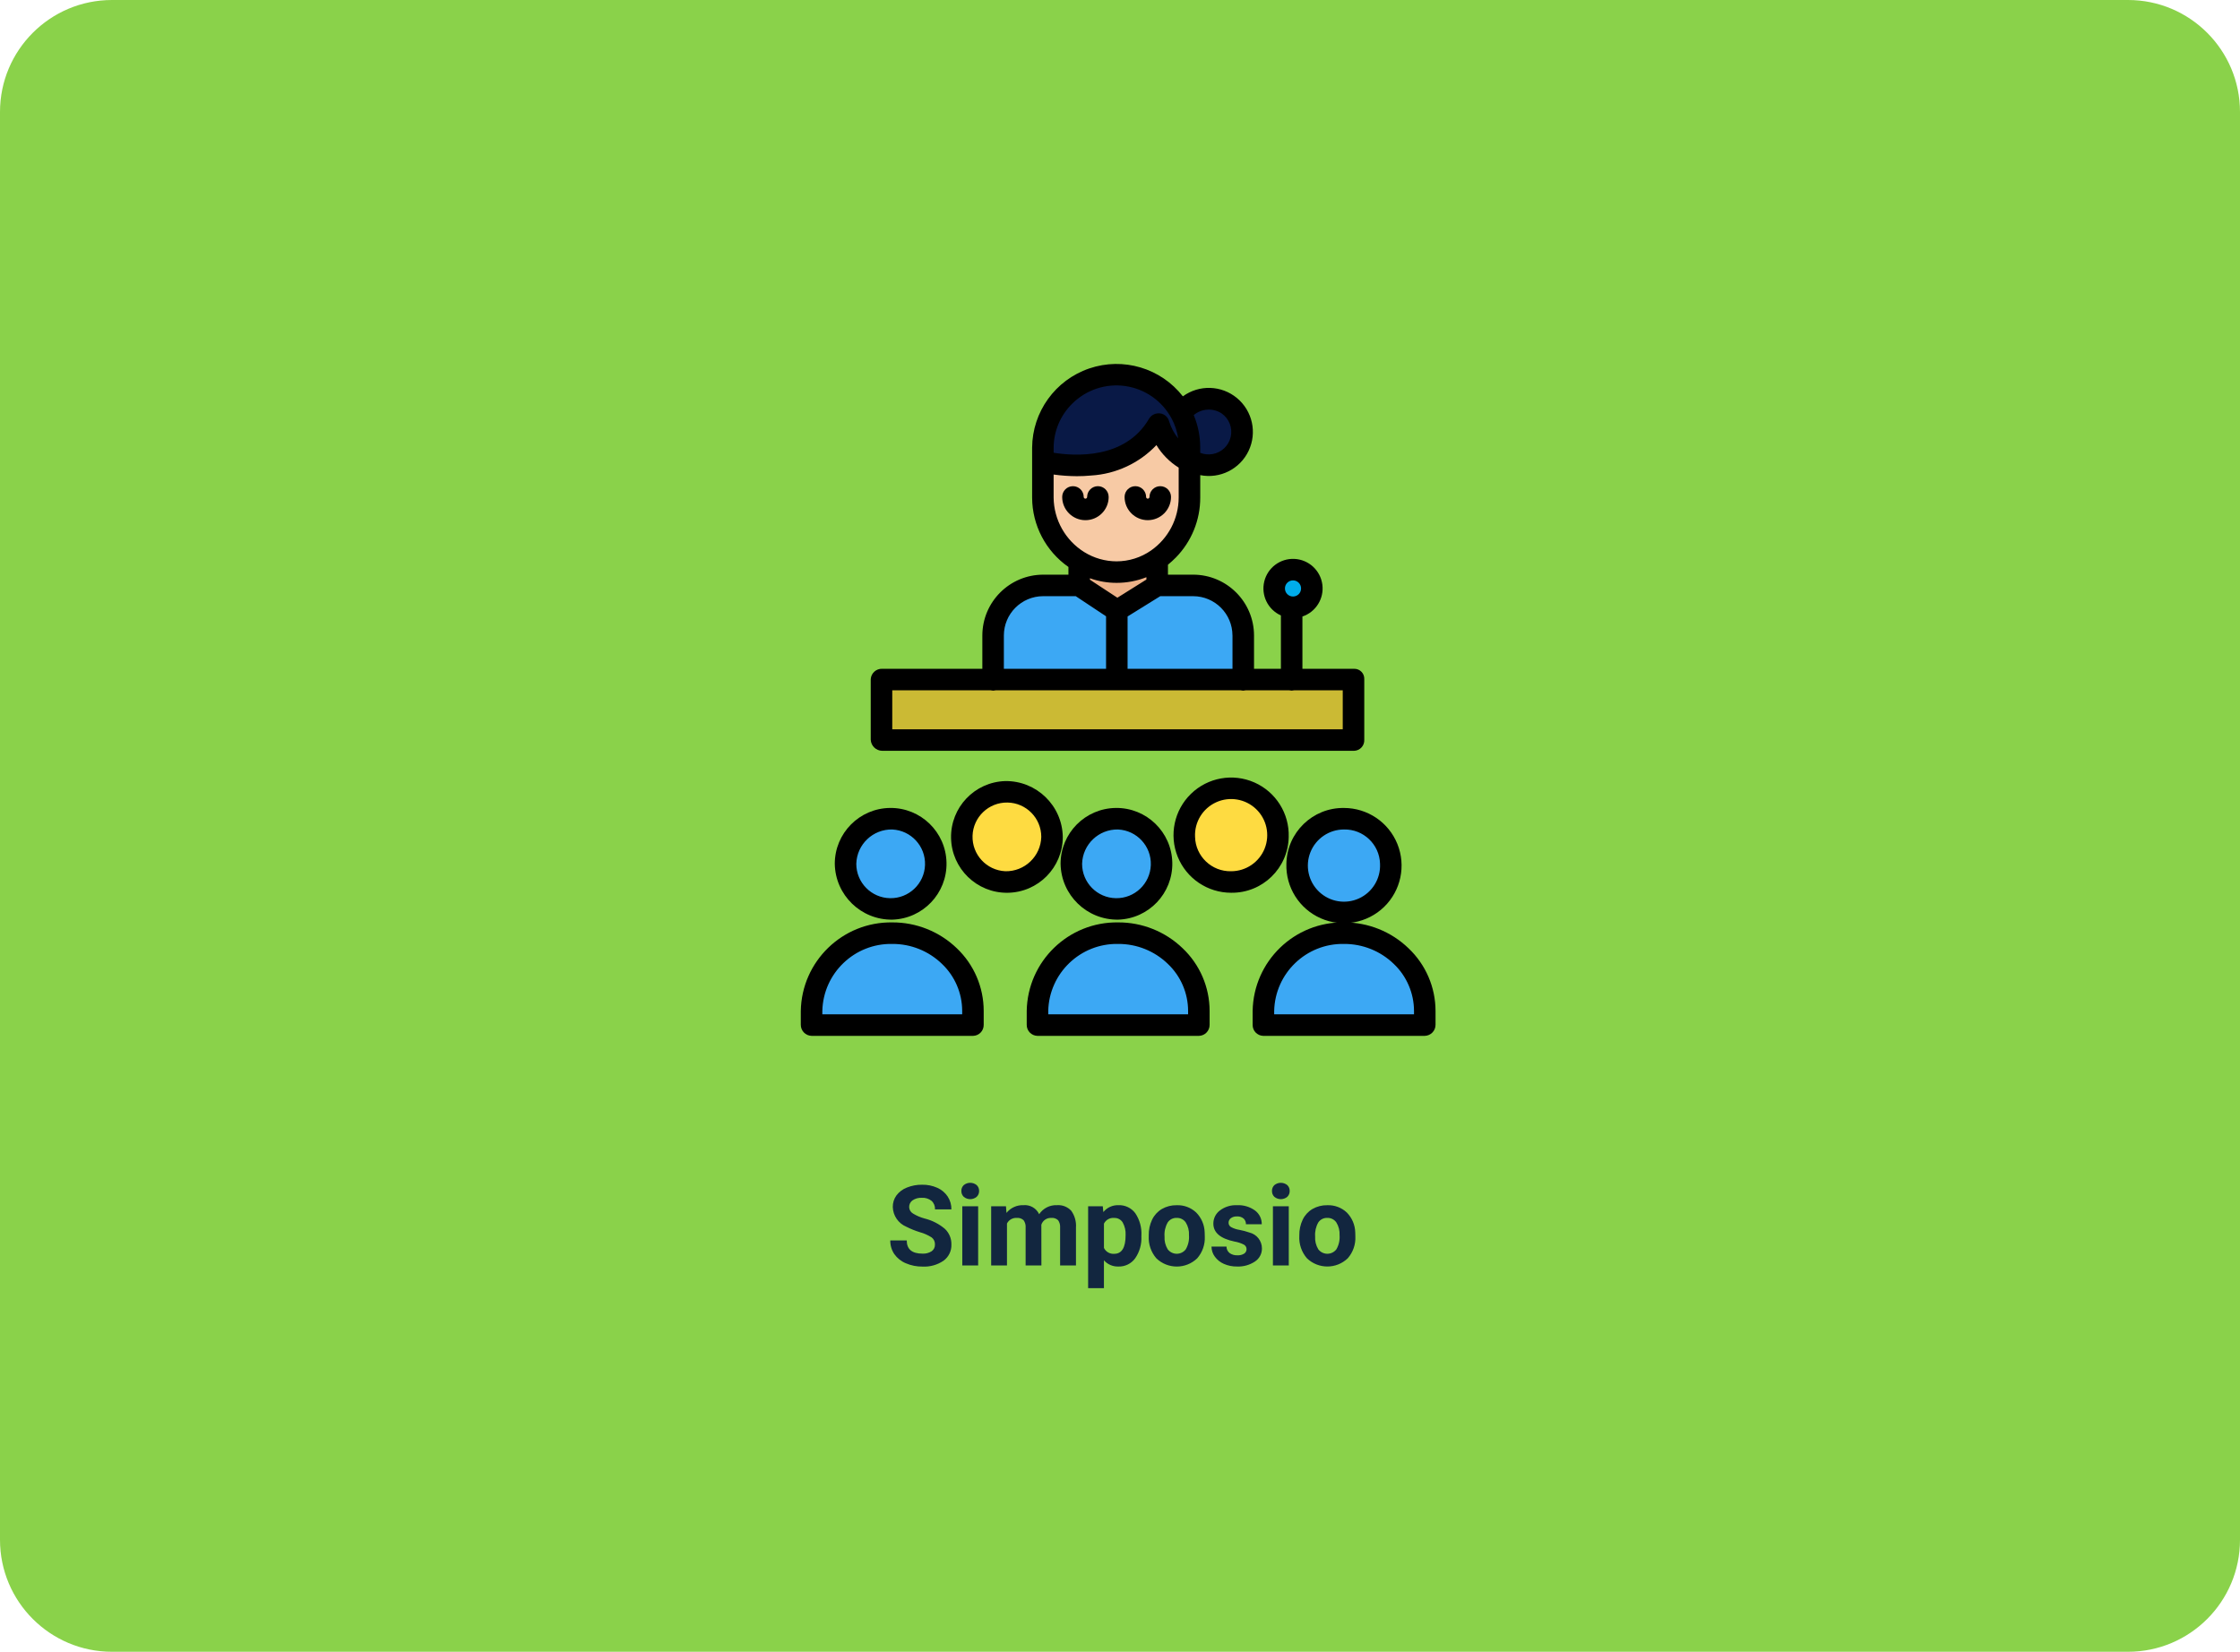
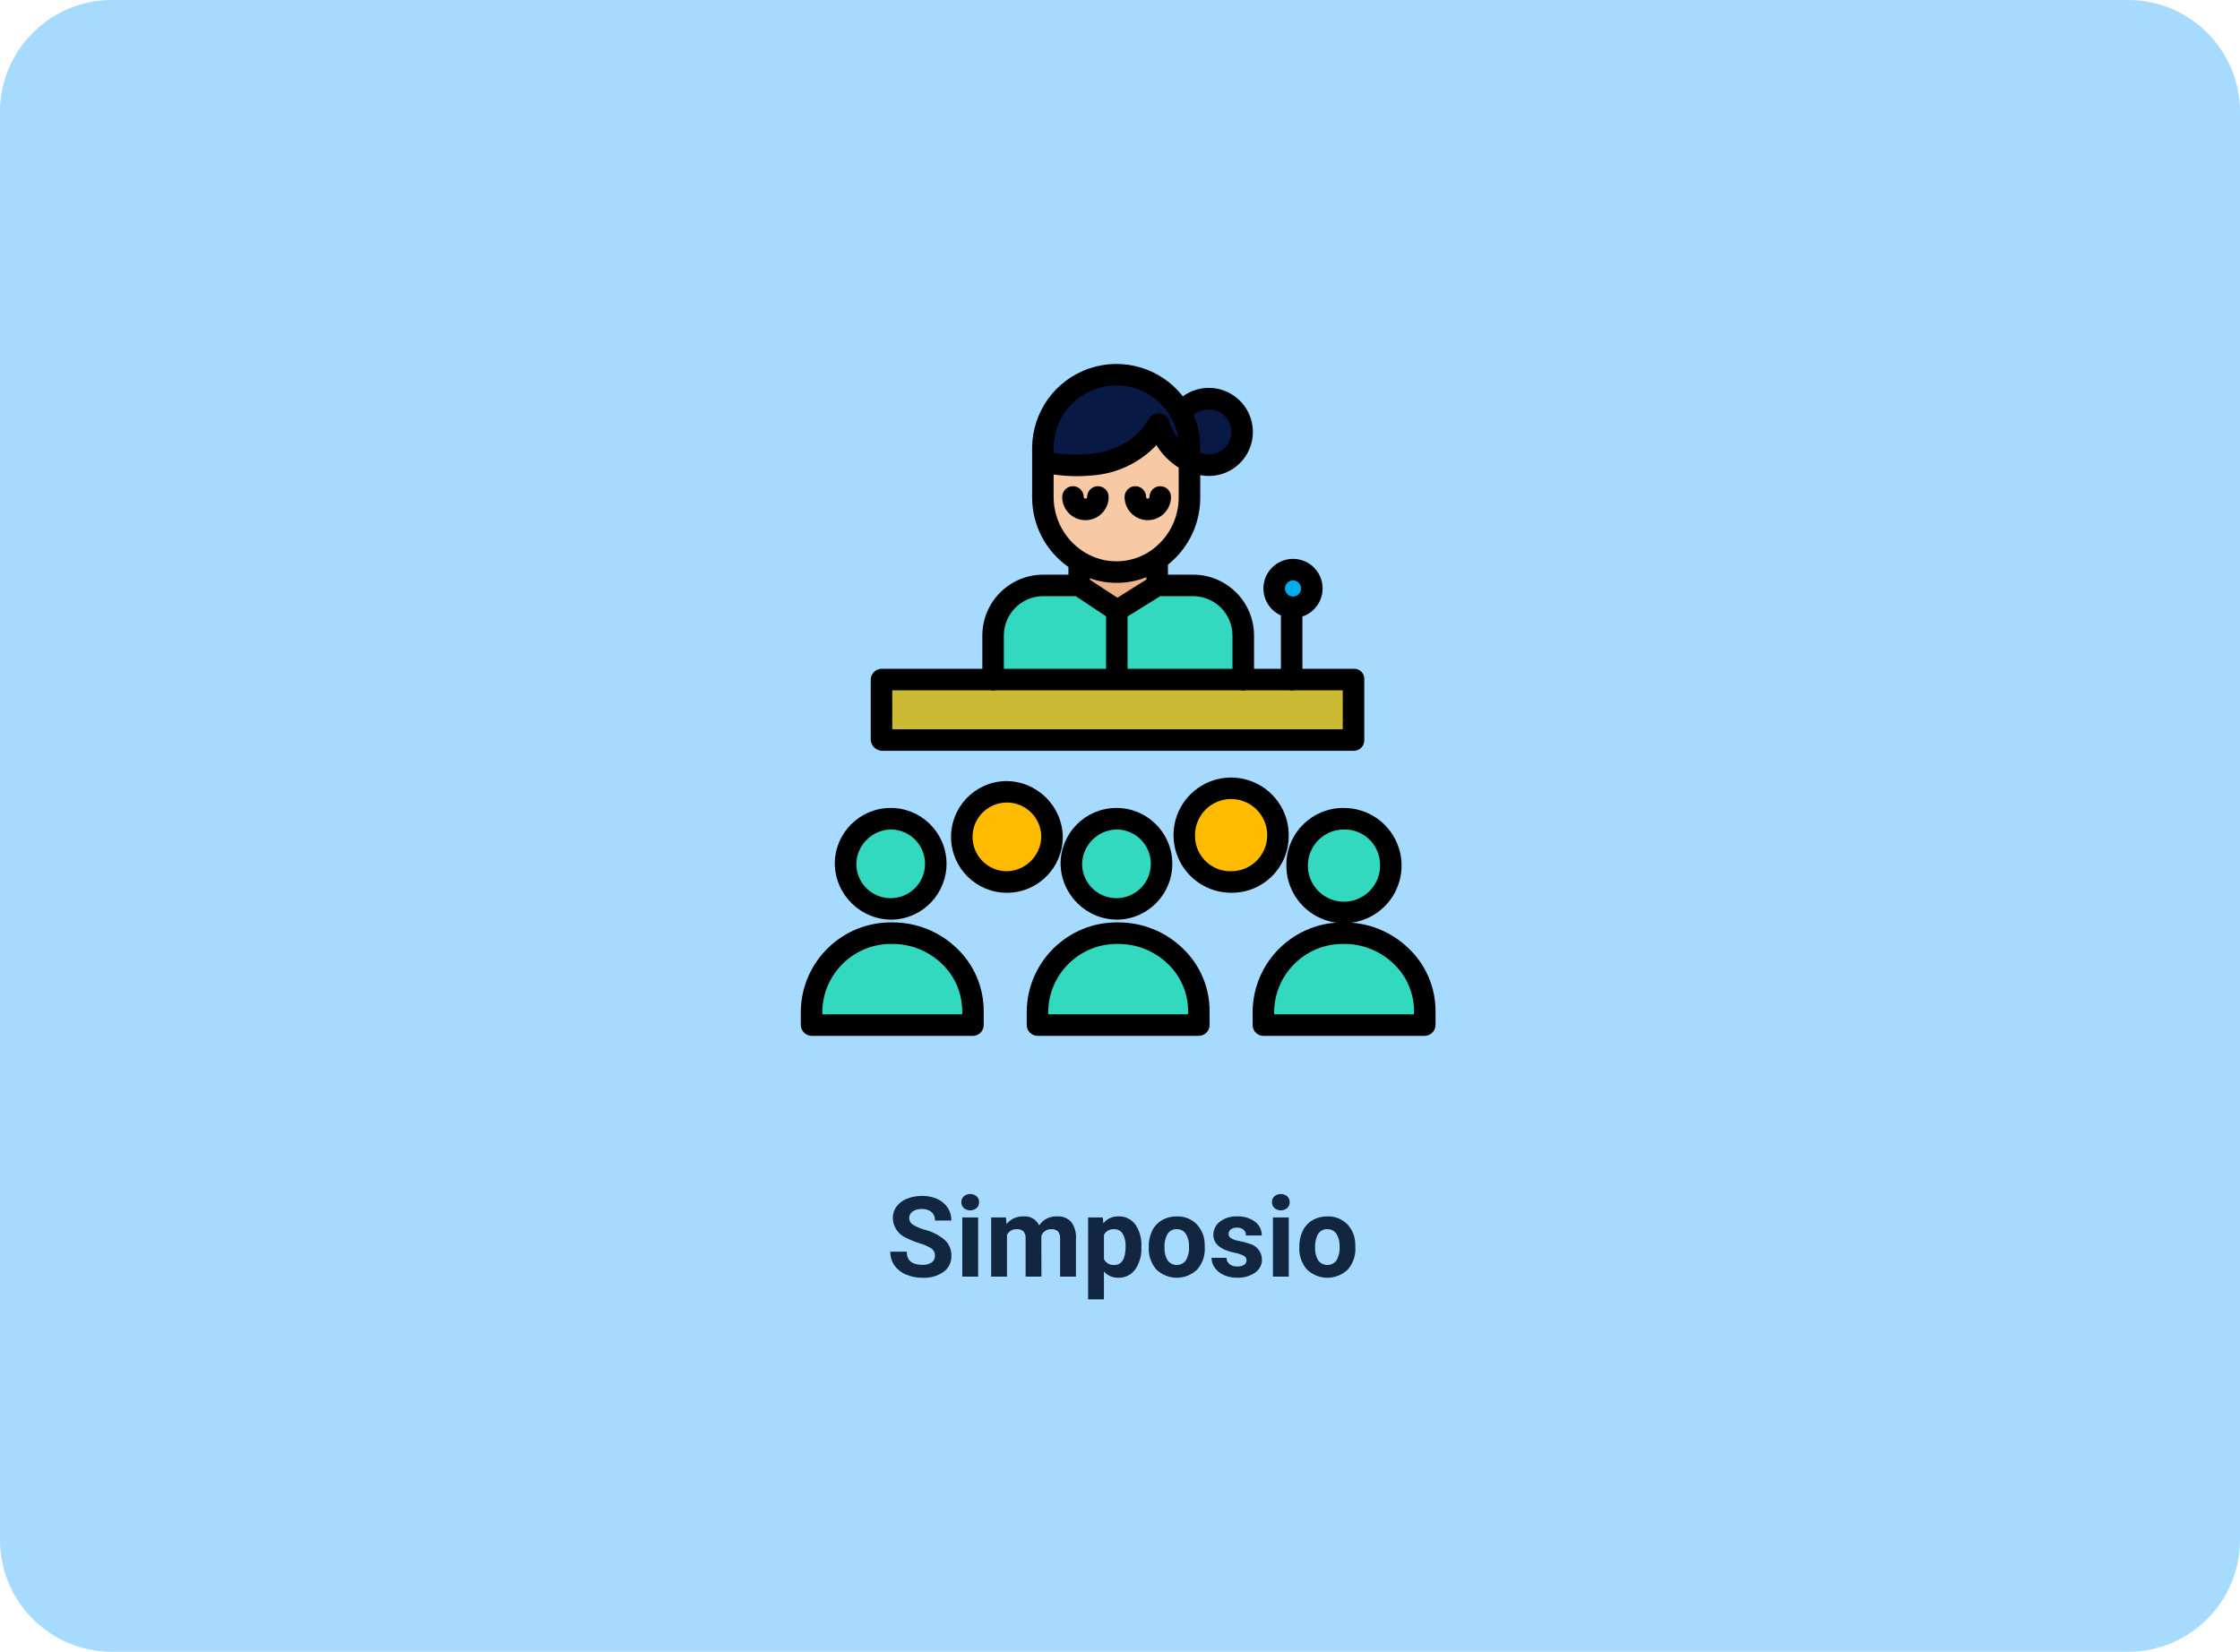
<svg xmlns="http://www.w3.org/2000/svg" width="400" height="295" viewBox="0 0 400 295">
-   <g id="Grupo_89152" data-name="Grupo 89152" transform="translate(-179.668 -3753)">
-     <path id="Trazado_151535" data-name="Trazado 151535" d="M20,0H380a20,20,0,0,1,20,20V275a20,20,0,0,1-20,20H20A20,20,0,0,1,0,275V20A20,20,0,0,1,20,0Z" transform="translate(179.668 3753)" fill="#8ad24a" />
-     <path id="Trazado_151548" data-name="Trazado 151548" d="M81.955,15.27A1.5,1.5,0,0,0,81.369,14a7.685,7.685,0,0,0-2.109-.937,14.953,14.953,0,0,1-2.412-.972,3.941,3.941,0,0,1-2.422-3.525A3.434,3.434,0,0,1,75.075,6.5,4.236,4.236,0,0,1,76.94,5.094a7.02,7.02,0,0,1,2.729-.508,6.39,6.39,0,0,1,2.715.552A4.323,4.323,0,0,1,84.235,6.7a4.076,4.076,0,0,1,.659,2.285h-2.93a1.917,1.917,0,0,0-.615-1.519,2.529,2.529,0,0,0-1.729-.542,2.7,2.7,0,0,0-1.67.454,1.432,1.432,0,0,0-.6,1.2,1.372,1.372,0,0,0,.7,1.162,7.889,7.889,0,0,0,2.056.879,8.882,8.882,0,0,1,3.643,1.865,3.715,3.715,0,0,1,1.143,2.773,3.422,3.422,0,0,1-1.4,2.9,6.113,6.113,0,0,1-3.76,1.05,7.26,7.26,0,0,1-2.988-.6,4.729,4.729,0,0,1-2.056-1.646,4.214,4.214,0,0,1-.708-2.422h2.939q0,2.354,2.813,2.354a2.736,2.736,0,0,0,1.631-.425A1.382,1.382,0,0,0,81.955,15.27ZM89.67,19H86.838V8.434H89.67Zm-3-13.3A1.39,1.39,0,0,1,87.1,4.654a1.831,1.831,0,0,1,2.31,0,1.382,1.382,0,0,1,.43,1.045A1.386,1.386,0,0,1,89.4,6.754a1.81,1.81,0,0,1-2.295,0A1.386,1.386,0,0,1,86.672,5.7Zm7.969,2.734.088,1.182a3.713,3.713,0,0,1,3.037-1.377,2.818,2.818,0,0,1,2.8,1.611,3.628,3.628,0,0,1,3.174-1.611,3.152,3.152,0,0,1,2.559,1,4.6,4.6,0,0,1,.84,3.013V19h-2.832V12.246a2.02,2.02,0,0,0-.352-1.316,1.556,1.556,0,0,0-1.24-.416,1.762,1.762,0,0,0-1.758,1.214l.01,7.273H98.146V12.256a2,2,0,0,0-.361-1.331,1.571,1.571,0,0,0-1.23-.411,1.828,1.828,0,0,0-1.738,1V19H91.994V8.434Zm24.18,5.381a6.337,6.337,0,0,1-1.108,3.911,3.554,3.554,0,0,1-2.993,1.47,3.292,3.292,0,0,1-2.588-1.113v4.98h-2.822V8.434h2.617l.1,1.035a3.317,3.317,0,0,1,2.676-1.23,3.578,3.578,0,0,1,3.037,1.445,6.509,6.509,0,0,1,1.084,3.984ZM116,13.6a4.182,4.182,0,0,0-.522-2.282,1.7,1.7,0,0,0-1.519-.8,1.847,1.847,0,0,0-1.826,1.019v4.339a1.879,1.879,0,0,0,1.846,1.048Q116,16.92,116,13.6Zm4.131.02a6.266,6.266,0,0,1,.605-2.8,4.432,4.432,0,0,1,1.743-1.9,5.086,5.086,0,0,1,2.642-.674,4.812,4.812,0,0,1,3.491,1.309,5.252,5.252,0,0,1,1.509,3.555l.02.723a5.523,5.523,0,0,1-1.357,3.9,5.261,5.261,0,0,1-7.29,0,5.62,5.62,0,0,1-1.362-3.984Zm2.822.2a3.95,3.95,0,0,0,.566,2.3,2.035,2.035,0,0,0,3.223.01,4.322,4.322,0,0,0,.576-2.518,3.91,3.91,0,0,0-.576-2.289,1.873,1.873,0,0,0-1.621-.812,1.842,1.842,0,0,0-1.6.807A4.395,4.395,0,0,0,122.951,13.819ZM137.6,16.08a.909.909,0,0,0-.513-.815,5.824,5.824,0,0,0-1.646-.532q-3.77-.791-3.77-3.2a2.9,2.9,0,0,1,1.167-2.349,4.708,4.708,0,0,1,3.052-.942,5.067,5.067,0,0,1,3.218.947,2.985,2.985,0,0,1,1.206,2.461h-2.822a1.366,1.366,0,0,0-.391-1,1.653,1.653,0,0,0-1.221-.4,1.689,1.689,0,0,0-1.1.322,1.017,1.017,0,0,0-.391.82.87.87,0,0,0,.444.757,4.571,4.571,0,0,0,1.5.5,12.244,12.244,0,0,1,1.777.474,2.92,2.92,0,0,1,2.236,2.842A2.756,2.756,0,0,1,139.1,18.3a5.35,5.35,0,0,1-3.2.894,5.588,5.588,0,0,1-2.358-.474,3.957,3.957,0,0,1-1.616-1.3,3.018,3.018,0,0,1-.586-1.782h2.676a1.473,1.473,0,0,0,.557,1.152,2.208,2.208,0,0,0,1.387.4,2.044,2.044,0,0,0,1.226-.308A.957.957,0,0,0,137.6,16.08ZM145.139,19h-2.832V8.434h2.832Zm-3-13.3a1.39,1.39,0,0,1,.425-1.045,1.831,1.831,0,0,1,2.31,0A1.382,1.382,0,0,1,145.3,5.7a1.386,1.386,0,0,1-.435,1.055,1.81,1.81,0,0,1-2.295,0A1.386,1.386,0,0,1,142.141,5.7Zm4.883,7.92a6.267,6.267,0,0,1,.605-2.8,4.432,4.432,0,0,1,1.743-1.9,5.086,5.086,0,0,1,2.642-.674A4.812,4.812,0,0,1,155.5,9.547a5.252,5.252,0,0,1,1.509,3.555l.02.723a5.523,5.523,0,0,1-1.357,3.9,5.261,5.261,0,0,1-7.29,0,5.62,5.62,0,0,1-1.362-3.984Zm2.822.2a3.95,3.95,0,0,0,.566,2.3,2.035,2.035,0,0,0,3.223.01,4.322,4.322,0,0,0,.576-2.518,3.91,3.91,0,0,0-.576-2.289,1.873,1.873,0,0,0-1.621-.812,1.842,1.842,0,0,0-1.6.807A4.395,4.395,0,0,0,149.846,13.819Z" transform="translate(264.668 3960)" fill="#12263f" />
+   <g id="Grupo_96857" data-name="Grupo 96857" transform="translate(-179.668 -3753)">
+     <path id="Trazado_155918" data-name="Trazado 155918" d="M20,0H380a20,20,0,0,1,20,20V275a20,20,0,0,1-20,20H20A20,20,0,0,1,0,275V20A20,20,0,0,1,20,0Z" transform="translate(179.668 3753)" fill="#a6daff" />
+     <path id="Trazado_155923" data-name="Trazado 155923" d="M81.955,17.27A1.5,1.5,0,0,0,81.369,16a7.685,7.685,0,0,0-2.109-.937,14.953,14.953,0,0,1-2.412-.972,3.941,3.941,0,0,1-2.422-3.525A3.434,3.434,0,0,1,75.075,8.5,4.236,4.236,0,0,1,76.94,7.094a7.02,7.02,0,0,1,2.729-.508,6.39,6.39,0,0,1,2.715.552A4.323,4.323,0,0,1,84.235,8.7a4.076,4.076,0,0,1,.659,2.285h-2.93a1.917,1.917,0,0,0-.615-1.519,2.529,2.529,0,0,0-1.729-.542,2.7,2.7,0,0,0-1.67.454,1.432,1.432,0,0,0-.6,1.2,1.372,1.372,0,0,0,.7,1.162,7.889,7.889,0,0,0,2.056.879,8.882,8.882,0,0,1,3.643,1.865,3.715,3.715,0,0,1,1.143,2.773,3.422,3.422,0,0,1-1.4,2.9,6.113,6.113,0,0,1-3.76,1.05,7.26,7.26,0,0,1-2.988-.6,4.729,4.729,0,0,1-2.056-1.646,4.214,4.214,0,0,1-.708-2.422h2.939q0,2.354,2.813,2.354a2.736,2.736,0,0,0,1.631-.425A1.382,1.382,0,0,0,81.955,17.27ZM89.67,21H86.838V10.434H89.67Zm-3-13.3A1.39,1.39,0,0,1,87.1,6.654a1.831,1.831,0,0,1,2.31,0,1.382,1.382,0,0,1,.43,1.045A1.386,1.386,0,0,1,89.4,8.754a1.81,1.81,0,0,1-2.295,0A1.386,1.386,0,0,1,86.672,7.7Zm7.969,2.734.088,1.182a3.713,3.713,0,0,1,3.037-1.377,2.818,2.818,0,0,1,2.8,1.611,3.628,3.628,0,0,1,3.174-1.611,3.152,3.152,0,0,1,2.559,1,4.6,4.6,0,0,1,.84,3.013V21h-2.832V14.262a2.012,2.012,0,0,0-.352-1.313,1.558,1.558,0,0,0-1.24-.415,1.762,1.762,0,0,0-1.758,1.211l.01,7.256H98.146V14.271a1.988,1.988,0,0,0-.361-1.328,1.573,1.573,0,0,0-1.23-.41,1.829,1.829,0,0,0-1.738,1V21H91.994V10.434Zm24.18,5.381a6.337,6.337,0,0,1-1.108,3.911,3.554,3.554,0,0,1-2.993,1.47,3.292,3.292,0,0,1-2.588-1.113v4.98h-2.822V10.434h2.617l.1,1.035a3.317,3.317,0,0,1,2.676-1.23,3.578,3.578,0,0,1,3.037,1.445,6.509,6.509,0,0,1,1.084,3.984ZM116,15.609a4.159,4.159,0,0,0-.522-2.275,1.7,1.7,0,0,0-1.519-.8,1.848,1.848,0,0,0-1.826,1.016v4.326a1.879,1.879,0,0,0,1.846,1.045Q116,18.92,116,15.609Zm4.131.01a6.266,6.266,0,0,1,.605-2.8,4.432,4.432,0,0,1,1.743-1.9,5.086,5.086,0,0,1,2.642-.674,4.812,4.812,0,0,1,3.491,1.309,5.252,5.252,0,0,1,1.509,3.555l.02.723a5.523,5.523,0,0,1-1.357,3.9,5.261,5.261,0,0,1-7.29,0,5.62,5.62,0,0,1-1.362-3.984Zm2.822.205a3.939,3.939,0,0,0,.566,2.3,2.037,2.037,0,0,0,3.223.01,4.31,4.31,0,0,0,.576-2.515,3.9,3.9,0,0,0-.576-2.285,1.874,1.874,0,0,0-1.621-.811,1.843,1.843,0,0,0-1.6.806A4.383,4.383,0,0,0,122.951,15.824ZM137.6,18.08a.909.909,0,0,0-.513-.815,5.824,5.824,0,0,0-1.646-.532q-3.77-.791-3.77-3.2a2.9,2.9,0,0,1,1.167-2.349,4.707,4.707,0,0,1,3.052-.942,5.067,5.067,0,0,1,3.218.947,2.985,2.985,0,0,1,1.206,2.461h-2.822a1.366,1.366,0,0,0-.391-1,1.653,1.653,0,0,0-1.221-.4,1.689,1.689,0,0,0-1.1.322,1.017,1.017,0,0,0-.391.82.87.87,0,0,0,.444.757,4.571,4.571,0,0,0,1.5.5,12.244,12.244,0,0,1,1.777.474,2.92,2.92,0,0,1,2.236,2.842A2.756,2.756,0,0,1,139.1,20.3a5.35,5.35,0,0,1-3.2.894,5.588,5.588,0,0,1-2.358-.474,3.957,3.957,0,0,1-1.616-1.3,3.018,3.018,0,0,1-.586-1.782h2.676a1.473,1.473,0,0,0,.557,1.152,2.208,2.208,0,0,0,1.387.4,2.044,2.044,0,0,0,1.226-.308A.957.957,0,0,0,137.6,18.08ZM145.139,21h-2.832V10.434h2.832Zm-3-13.3a1.39,1.39,0,0,1,.425-1.045,1.831,1.831,0,0,1,2.31,0A1.382,1.382,0,0,1,145.3,7.7a1.386,1.386,0,0,1-.435,1.055,1.81,1.81,0,0,1-2.295,0A1.386,1.386,0,0,1,142.141,7.7Zm4.883,7.92a6.267,6.267,0,0,1,.605-2.8,4.432,4.432,0,0,1,1.743-1.9,5.086,5.086,0,0,1,2.642-.674,4.812,4.812,0,0,1,3.491,1.309,5.252,5.252,0,0,1,1.509,3.555l.02.723a5.523,5.523,0,0,1-1.357,3.9,5.261,5.261,0,0,1-7.29,0,5.62,5.62,0,0,1-1.362-3.984Zm2.822.205a3.939,3.939,0,0,0,.566,2.3,2.037,2.037,0,0,0,3.223.01,4.31,4.31,0,0,0,.576-2.515,3.9,3.9,0,0,0-.576-2.285,1.874,1.874,0,0,0-1.621-.811,1.843,1.843,0,0,0-1.6.806A4.383,4.383,0,0,0,149.846,15.824Z" transform="translate(264.668 3960)" fill="#12263f" />
    <g id="conferencia" transform="translate(322.313 3818.004)">
-       <path id="Trazado_150940" data-name="Trazado 150940" d="M373.035,437.235V439.7h-28.86v-2.463c0-7.641,6.493-13.9,14.43-13.9a14.668,14.668,0,0,1,10.192,4.082A13.6,13.6,0,0,1,373.035,437.235Zm0,0" transform="translate(-261.257 -321.684)" fill="#3ca8f4" />
-       <path id="Trazado_150941" data-name="Trazado 150941" d="M386.169,346.274a8.368,8.368,0,1,0-8.362,8.052A8.211,8.211,0,0,0,386.169,346.274Zm0,0" transform="translate(-280.458 -257.006)" fill="#3ca8f4" />
+       <path id="Trazado_150940" data-name="Trazado 150940" d="M373.035,437.235V439.7h-28.86v-2.463c0-7.641,6.493-13.9,14.43-13.9a14.668,14.668,0,0,1,10.192,4.082A13.6,13.6,0,0,1,373.035,437.235Zm0,0" transform="translate(-261.257 -321.684)" fill="#32d9be" />
+       <path id="Trazado_150941" data-name="Trazado 150941" d="M386.169,346.274a8.368,8.368,0,1,0-8.362,8.052A8.211,8.211,0,0,0,386.169,346.274Zm0,0" transform="translate(-280.458 -257.006)" fill="#32d9be" />
      <path id="Trazado_150942" data-name="Trazado 150942" d="M80.684,234.461h64.46v10.806H60.855V234.461Zm0,0" transform="translate(-45.972 -178.162)" fill="#cbba34" />
      <path id="Trazado_150943" data-name="Trazado 150943" d="M359.079,156.323a3.362,3.362,0,1,1-3.362-3.362A3.362,3.362,0,0,1,359.079,156.323Zm0,0" transform="translate(-267.472 -116.233)" fill="#00acea" />
-       <path id="Trazado_150944" data-name="Trazado 150944" d="M302.258,326.274a8.368,8.368,0,1,0-8.362,8.052A8.211,8.211,0,0,0,302.258,326.274Zm0,0" transform="translate(-216.698 -241.809)" fill="#fedb41" />
-       <path id="Trazado_150945" data-name="Trazado 150945" d="M242.739,164.8h6.433a8.914,8.914,0,0,1,8.914,8.914v7.814h-22.5V169.256Zm0,0" transform="translate(-178.743 -125.229)" fill="#3ca8f4" />
+       <path id="Trazado_150944" data-name="Trazado 150944" d="M302.258,326.274a8.368,8.368,0,1,0-8.362,8.052A8.211,8.211,0,0,0,302.258,326.274Zm0,0" transform="translate(-216.698 -241.809)" fill="#fb0" />
+       <path id="Trazado_150945" data-name="Trazado 150945" d="M242.739,164.8h6.433a8.914,8.914,0,0,1,8.914,8.914v7.814h-22.5V169.256Zm0,0" transform="translate(-178.743 -125.229)" fill="#32d9be" />
      <path id="Trazado_150946" data-name="Trazado 150946" d="M291.425,26.951a5.946,5.946,0,1,1-6.8,9.756V34.659a12.973,12.973,0,0,0-1.552-6.176A6.123,6.123,0,0,1,291.425,26.951Zm0,0" transform="translate(-214.828 -19.702)" fill="#091946" />
-       <path id="Trazado_150947" data-name="Trazado 150947" d="M205.125,437.235V439.7h-28.86v-2.463c0-7.641,6.493-13.9,14.43-13.9a14.674,14.674,0,0,1,10.192,4.082A13.6,13.6,0,0,1,205.125,437.235Zm0,0" transform="translate(-133.668 -321.684)" fill="#3ca8f4" />
+       <path id="Trazado_150947" data-name="Trazado 150947" d="M205.125,437.235V439.7h-28.86v-2.463c0-7.641,6.493-13.9,14.43-13.9a14.674,14.674,0,0,1,10.192,4.082A13.6,13.6,0,0,1,205.125,437.235Zm0,0" transform="translate(-133.668 -321.684)" fill="#32d9be" />
      <path id="Trazado_150948" data-name="Trazado 150948" d="M187.179,69.221a13.449,13.449,0,0,1-6.323-11.368V51.413c.8.2,14.619,3.58,20.565-6.69a11.173,11.173,0,0,0,5.533,6.661v6.47a13.47,13.47,0,0,1-5.8,11.027A12.663,12.663,0,0,1,187.179,69.221Zm0,0" transform="translate(-137.155 -33.986)" fill="#f7caa5" />
      <path id="Trazado_150949" data-name="Trazado 150949" d="M205.4,14.831a12.973,12.973,0,0,1,1.551,6.176v2.44a11.173,11.173,0,0,1-5.533-6.661c-5.946,10.271-19.768,6.894-20.565,6.69V21.007A13.051,13.051,0,0,1,205.4,14.831Zm0,0" transform="translate(-137.155 -6.05)" fill="#091946" />
      <path id="Trazado_150950" data-name="Trazado 150950" d="M221.16,149.883V150l-7.153,4.455L207.188,150v-4.337a12.663,12.663,0,0,0,13.973-.341Zm0,0" transform="translate(-157.164 -110.427)" fill="#edb288" />
-       <path id="Trazado_150951" data-name="Trazado 150951" d="M218.258,346.274a8.368,8.368,0,1,0-8.362,8.052A8.211,8.211,0,0,0,218.258,346.274Zm0,0" transform="translate(-152.869 -257.006)" fill="#3ca8f4" />
-       <path id="Trazado_150952" data-name="Trazado 150952" d="M158.737,164.8l6.82,4.455v12.273H143.426v-7.814a8.915,8.915,0,0,1,8.914-8.914Zm0,0" transform="translate(-108.714 -125.229)" fill="#3ca8f4" />
-       <path id="Trazado_150953" data-name="Trazado 150953" d="M134.258,326.274a8.368,8.368,0,1,0-8.362,8.052A8.211,8.211,0,0,0,134.258,326.274Zm0,0" transform="translate(-89.041 -241.809)" fill="#fedb41" />
-       <path id="Trazado_150954" data-name="Trazado 150954" d="M37.215,437.235V439.7H8.355v-2.463c0-7.641,6.493-13.9,14.43-13.9a14.668,14.668,0,0,1,10.192,4.082A13.6,13.6,0,0,1,37.215,437.235Zm0,0" transform="translate(-6.079 -321.684)" fill="#3ca8f4" />
-       <path id="Trazado_150955" data-name="Trazado 150955" d="M50.348,346.274a8.368,8.368,0,1,0-8.362,8.052A8.211,8.211,0,0,0,50.348,346.274Zm0,0" transform="translate(-25.28 -257.006)" fill="#3ca8f4" />
+       <path id="Trazado_150951" data-name="Trazado 150951" d="M218.258,346.274a8.368,8.368,0,1,0-8.362,8.052A8.211,8.211,0,0,0,218.258,346.274Zm0,0" transform="translate(-152.869 -257.006)" fill="#32d9be" />
+       <path id="Trazado_150952" data-name="Trazado 150952" d="M158.737,164.8l6.82,4.455v12.273H143.426v-7.814a8.915,8.915,0,0,1,8.914-8.914Zm0,0" transform="translate(-108.714 -125.229)" fill="#32d9be" />
+       <path id="Trazado_150953" data-name="Trazado 150953" d="M134.258,326.274a8.368,8.368,0,1,0-8.362,8.052A8.211,8.211,0,0,0,134.258,326.274Zm0,0" transform="translate(-89.041 -241.809)" fill="#fb0" />
+       <path id="Trazado_150954" data-name="Trazado 150954" d="M37.215,437.235V439.7H8.355v-2.463c0-7.641,6.493-13.9,14.43-13.9a14.668,14.668,0,0,1,10.192,4.082A13.6,13.6,0,0,1,37.215,437.235Zm0,0" transform="translate(-6.079 -321.684)" fill="#32d9be" />
+       <path id="Trazado_150955" data-name="Trazado 150955" d="M50.348,346.274a8.368,8.368,0,1,0-8.362,8.052A8.211,8.211,0,0,0,50.348,346.274Zm0,0" transform="translate(-25.28 -257.006)" fill="#32d9be" />
      <g id="Grupo_88883" data-name="Grupo 88883" transform="translate(0.355 -0.004)">
        <path id="Trazado_150956" data-name="Trazado 150956" d="M203.818,350.168a9.977,9.977,0,1,0-10.283-9.973A10.142,10.142,0,0,0,203.818,350.168Zm0-16.1a6.138,6.138,0,1,1-6.441,6.13A6.3,6.3,0,0,1,203.818,334.065Zm0,0" transform="translate(-147.146 -250.923)" />
        <path id="Trazado_150957" data-name="Trazado 150957" d="M170.254,435.6h28.86a1.955,1.955,0,0,0,1.9-1.981v-2.463a15.437,15.437,0,0,0-4.816-11.2,16.481,16.481,0,0,0-11.508-4.62,16.094,16.094,0,0,0-16.335,15.816v2.463A1.955,1.955,0,0,0,170.254,435.6Zm1.943-4.444a12.255,12.255,0,0,1,12.5-11.974,12.654,12.654,0,0,1,8.842,3.546,11.622,11.622,0,0,1,3.634,8.428v.6H172.2Zm0,0" transform="translate(-128.012 -315.6)" />
        <path id="Trazado_150958" data-name="Trazado 150958" d="M361.445,340.195a10.288,10.288,0,1,0,10.283-9.972A10.143,10.143,0,0,0,361.445,340.195Zm16.723,0a6.448,6.448,0,1,1-6.441-6.13A6.3,6.3,0,0,1,378.169,340.195Zm0,0" transform="translate(-274.734 -250.923)" />
        <path id="Trazado_150959" data-name="Trazado 150959" d="M336.354,431.156v2.463a1.937,1.937,0,0,0,1.878,1.981h28.86a1.973,1.973,0,0,0,1.921-1.981v-2.463a15.451,15.451,0,0,0-4.826-11.2,16.471,16.471,0,0,0-11.5-4.62A16.09,16.09,0,0,0,336.354,431.156Zm28.816,0v.6H340.2v-.6a12.245,12.245,0,0,1,12.487-11.974,12.667,12.667,0,0,1,8.848,3.546A11.626,11.626,0,0,1,365.17,431.156Zm0,0" transform="translate(-255.668 -315.6)" />
        <path id="Trazado_150960" data-name="Trazado 150960" d="M35.908,350.168a9.977,9.977,0,1,0-10.283-9.973A10.142,10.142,0,0,0,35.908,350.168Zm0-16.1a6.138,6.138,0,1,1-6.441,6.13A6.3,6.3,0,0,1,35.908,334.065Zm0,0" transform="translate(-19.557 -250.923)" />
        <path id="Trazado_150961" data-name="Trazado 150961" d="M2.277,435.6h28.86a1.937,1.937,0,0,0,1.878-1.981v-2.463a15.433,15.433,0,0,0-4.8-11.2,16.5,16.5,0,0,0-11.513-4.62A16.1,16.1,0,0,0,.355,431.156v2.463A1.973,1.973,0,0,0,2.277,435.6ZM4.2,431.156a12.264,12.264,0,0,1,12.509-11.974,12.645,12.645,0,0,1,8.837,3.546,11.616,11.616,0,0,1,3.628,8.428v.6H4.2Zm0,0" transform="translate(-0.355 -315.6)" />
        <path id="Trazado_150962" data-name="Trazado 150962" d="M298.1,320.195a10.288,10.288,0,1,0-10.283,9.973A10.142,10.142,0,0,0,298.1,320.195Zm-16.723,0a6.448,6.448,0,1,1,6.441,6.131A6.3,6.3,0,0,1,281.377,320.195Zm0,0" transform="translate(-210.974 -235.726)" />
        <path id="Trazado_150963" data-name="Trazado 150963" d="M119.818,310.223a9.977,9.977,0,1,0,10.283,9.972A10.143,10.143,0,0,0,119.818,310.223Zm0,16.1a6.138,6.138,0,1,1,6.441-6.131A6.3,6.3,0,0,1,119.818,326.326Zm0,0" transform="translate(-83.317 -235.726)" />
        <path id="Trazado_150964" data-name="Trazado 150964" d="M54.4,69.087h84.288a1.875,1.875,0,0,0,1.8-1.981V56.3a1.772,1.772,0,0,0-1.8-1.861h-9.245V45.1a5.283,5.283,0,1,0-3.842-.189v9.529h-4.8V48.485a10.881,10.881,0,0,0-10.852-10.857h-4.517V35.853a18.629,18.629,0,0,0,1.415-1.293,15.235,15.235,0,0,0,4.349-10.694V19.853a7.866,7.866,0,1,0-3.1-14.071,15.057,15.057,0,0,0-26.92,9.176v8.909a15.161,15.161,0,0,0,6.484,12.387v1.375H83.139A10.881,10.881,0,0,0,72.287,48.485v5.953H54.4A1.978,1.978,0,0,0,52.355,56.3V67.105A2.079,2.079,0,0,0,54.4,69.087Zm73.362-30.437a1.441,1.441,0,1,1-1.441,1.441A1.441,1.441,0,0,1,127.758,38.649Zm-10.806,9.836v5.953H98.222V45.093l5.837-3.622h5.883A7.034,7.034,0,0,1,116.952,48.485ZM91.5,38.271a13.967,13.967,0,0,0,4.782.82,14.356,14.356,0,0,0,5.3-1.01V38.5L96.4,41.747l-4.9-3.215ZM115.011,8.825A4.021,4.021,0,0,1,113.4,16.09a4.1,4.1,0,0,1-2.207-.221v-.911a15,15,0,0,0-1.158-5.83A4.19,4.19,0,0,1,115.011,8.825ZM88.336,7.089a11.174,11.174,0,0,1,17.718,2.6h.008a11.093,11.093,0,0,1,1.2,3.612,9.035,9.035,0,0,1-1.617-3.035,1.921,1.921,0,0,0-1.595-1.436,2.009,2.009,0,0,0-1.991.94c-4.26,7.358-13.439,6.67-17.041,6.083v-.9A11.1,11.1,0,0,1,88.336,7.089ZM85.014,23.867V19.746a31.247,31.247,0,0,0,4.155.295c.8,0,1.677-.035,2.551-.12a17.519,17.519,0,0,0,11.652-5.432,12.244,12.244,0,0,0,3.975,4.023v5.355a11.551,11.551,0,0,1-4.94,9.446,10.773,10.773,0,0,1-6.15,1.936A10.977,10.977,0,0,1,90.488,33.6,11.607,11.607,0,0,1,85.014,23.867ZM76.129,48.485a7.034,7.034,0,0,1,7.01-7.015h5.825l5.415,3.595v9.373H76.129ZM56.2,58.28H73.737c.156,0,.319.065.488.065s.332-.065.488-.065H118.37c.156,0,.318.065.487.065s.332-.065.488-.065h7.705c.151,0,.307.06.469.06s.319-.06.469-.06h8.656v6.964H56.2Zm0,0" transform="translate(-39.868 0.004)" />
        <path id="Trazado_150965" data-name="Trazado 150965" d="M203.031,92.823a1.921,1.921,0,1,0-3.842,0,.307.307,0,0,1-.307.307.293.293,0,0,1-.215-.09.3.3,0,0,1-.091-.216,1.921,1.921,0,1,0-3.842,0,4.148,4.148,0,0,0,8.3,0Zm0,0" transform="translate(-148.057 -69.072)" />
        <path id="Trazado_150966" data-name="Trazado 150966" d="M245.258,96.972a4.154,4.154,0,0,0,4.147-4.149,1.921,1.921,0,1,0-3.842,0,.306.306,0,0,1-.3.307.3.3,0,0,1-.217-.09.3.3,0,0,1-.09-.216,1.921,1.921,0,1,0-3.842,0,4.151,4.151,0,0,0,4.15,4.15Zm0,0" transform="translate(-183.296 -69.072)" />
      </g>
    </g>
  </g>
</svg>
